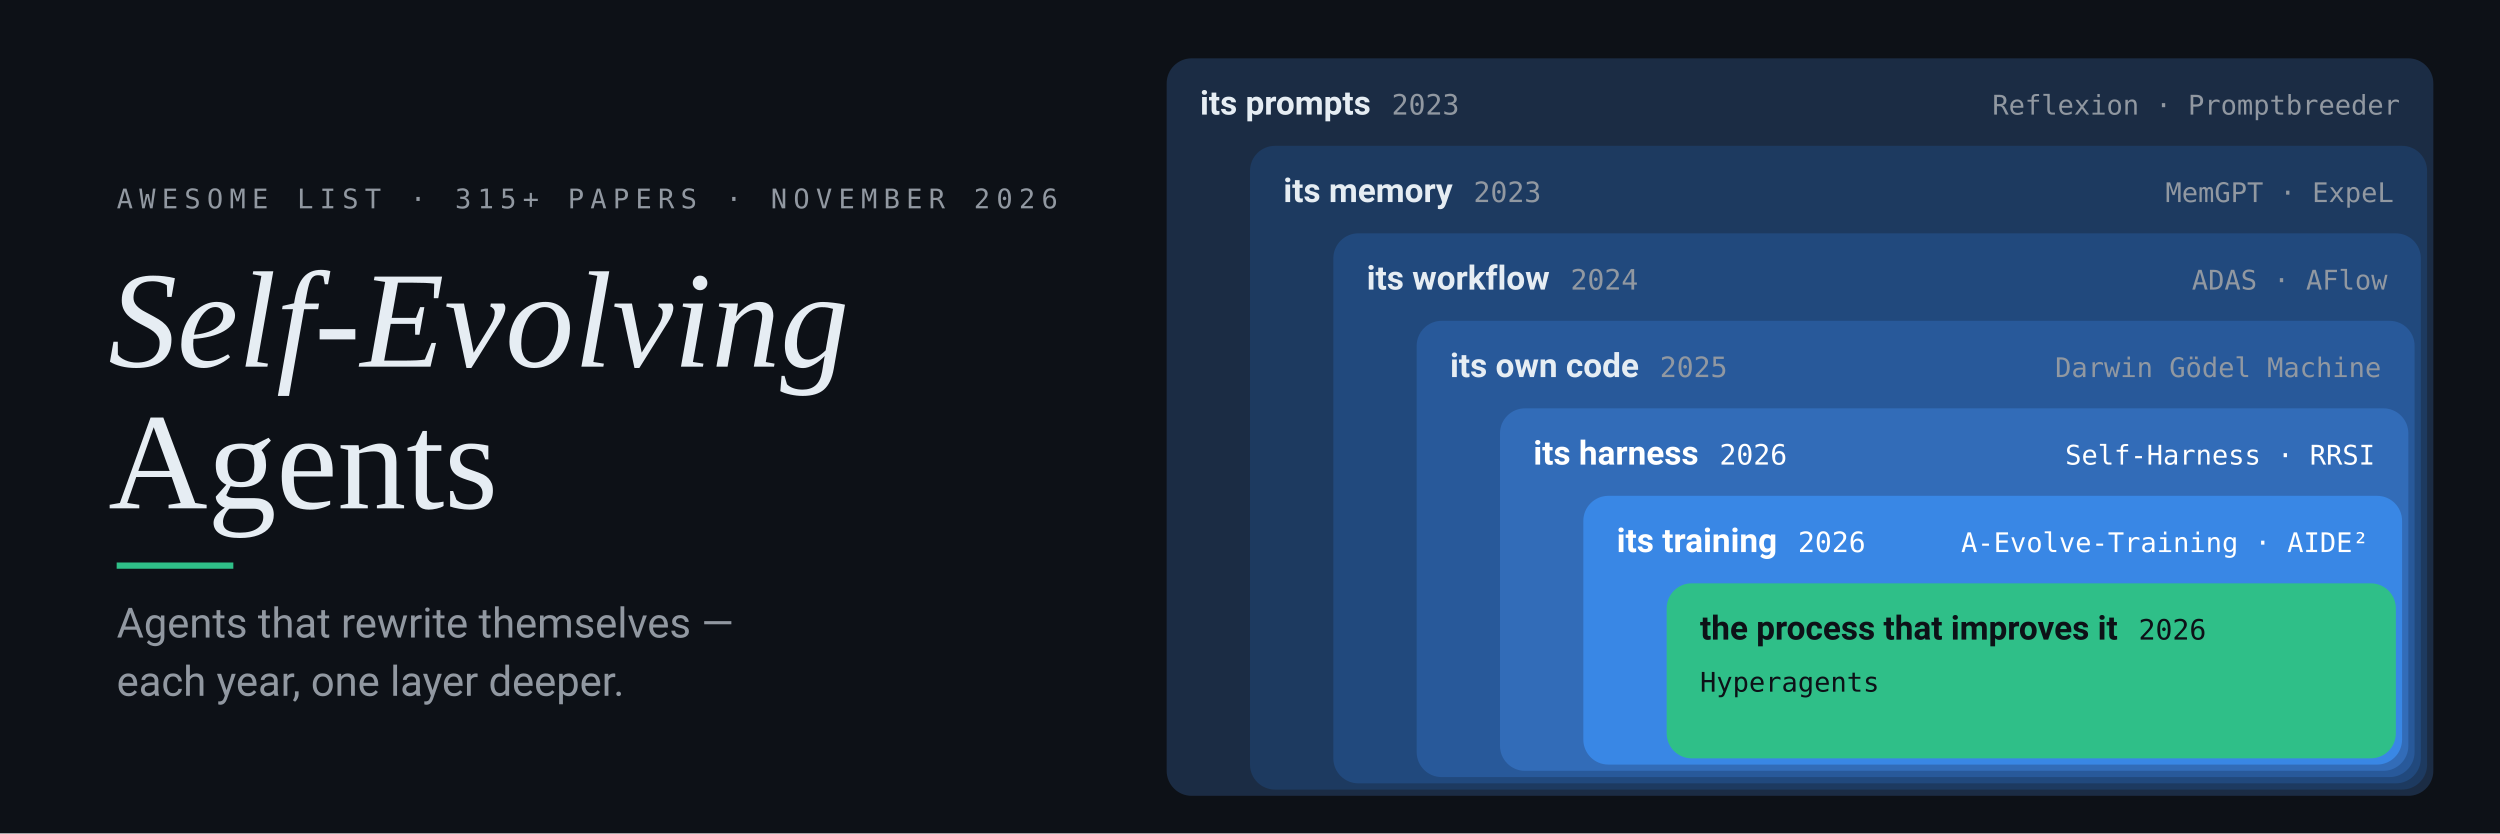
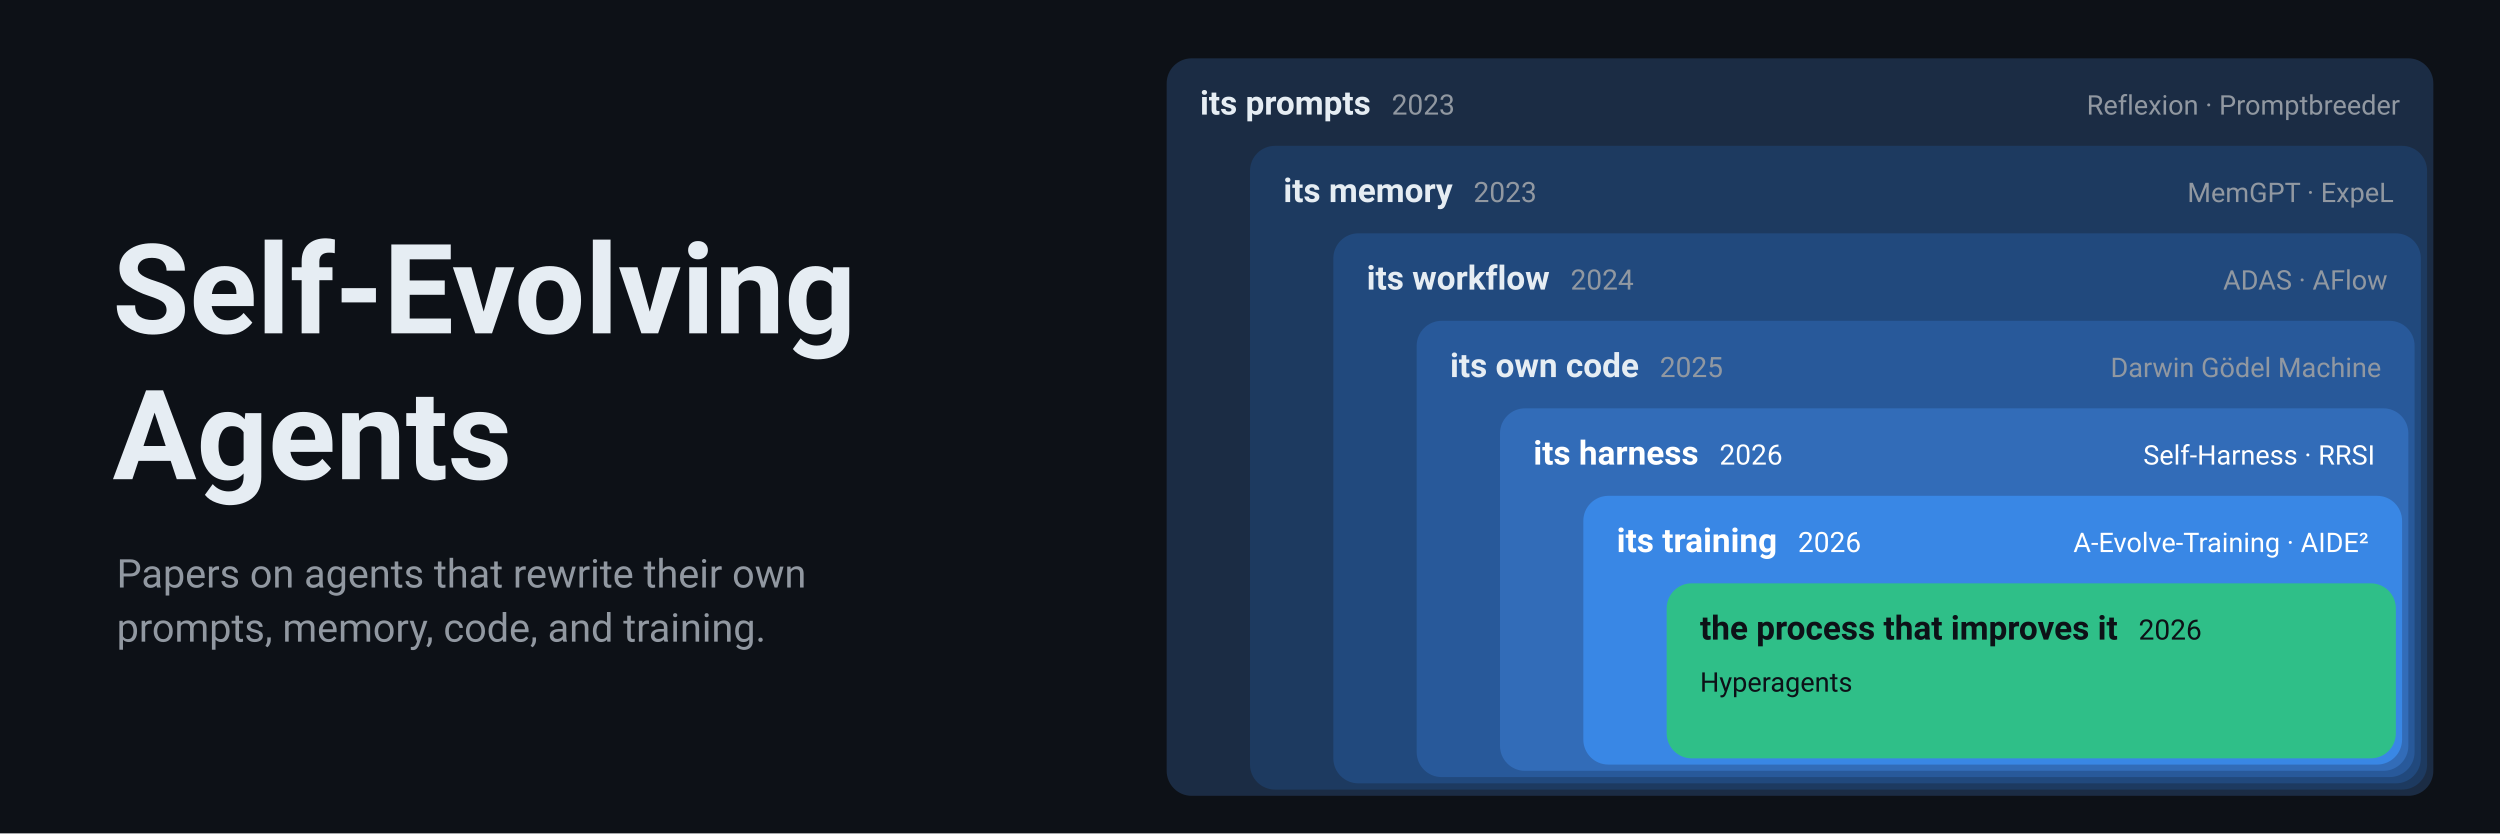
<svg xmlns="http://www.w3.org/2000/svg" width="1200" height="400" viewBox="0 0 1200 400" role="img" aria-label="Awesome Self-Evolving Agents. Concentric layers an agent has learned to rewrite, outermost first: its prompts (2023), its memory (2023), its workflow (2024), its own code (2025), its harness (2026), its training (2026), and at the centre the process that improves it (2026).">
  <rect width="1200" height="400" fill="#0d1117" />
-   <text x="56" y="100" font-family="ui-monospace,SFMono-Regular,Menlo,Consolas,monospace" font-size="13" letter-spacing="3" fill="#9198a1">AWESOME LIST · 315+ PAPERS · NOVEMBER 2026</text>
-   <text x="52" y="176" font-family="Georgia,'Times New Roman',serif" font-size="66" font-style="italic" fill="#e6edf3">Self-Evolving</text>
-   <text x="52" y="244" font-family="Georgia,'Times New Roman',serif" font-size="66" fill="#e6edf3">Agents</text>
-   <rect x="56" y="270" width="56" height="3" fill="#2fbf88" />
-   <text x="56" y="306" font-family="-apple-system,'Segoe UI',Roboto,Helvetica,Arial,sans-serif" font-size="20" fill="#9198a1">Agents that rewrite themselves —</text>
-   <text x="56" y="334" font-family="-apple-system,'Segoe UI',Roboto,Helvetica,Arial,sans-serif" font-size="20" fill="#9198a1">each year, one layer deeper.</text>
-   <rect x="560" y="28" width="608" height="354" rx="12" fill="#1b2c44" />
-   <text x="576" y="55" font-family="-apple-system,'Segoe UI',Roboto,Helvetica,Arial,sans-serif" font-size="16" font-weight="600" fill="#e6edf3">its prompts<tspan font-family="ui-monospace,SFMono-Regular,Menlo,Consolas,monospace" font-weight="400" font-size="13.5" dx="10" fill="#9198a1">2023</tspan>
-   </text>
-   <text x="1152" y="55" text-anchor="end" font-family="ui-monospace,SFMono-Regular,Menlo,Consolas,monospace" font-size="13" fill="#9198a1">Reflexion · Promptbreeder</text>
-   <rect x="600" y="70" width="565" height="309" rx="12" fill="#1d3a60" />
-   <text x="616" y="97" font-family="-apple-system,'Segoe UI',Roboto,Helvetica,Arial,sans-serif" font-size="16" font-weight="600" fill="#e6edf3">its memory<tspan font-family="ui-monospace,SFMono-Regular,Menlo,Consolas,monospace" font-weight="400" font-size="13.5" dx="10" fill="#9198a1">2023</tspan>
-   </text>
-   <text x="1149" y="97" text-anchor="end" font-family="ui-monospace,SFMono-Regular,Menlo,Consolas,monospace" font-size="13" fill="#9198a1">MemGPT · ExpeL</text>
-   <rect x="640" y="112" width="522" height="264" rx="12" fill="#21497d" />
-   <text x="656" y="139" font-family="-apple-system,'Segoe UI',Roboto,Helvetica,Arial,sans-serif" font-size="16" font-weight="600" fill="#e6edf3">its workflow<tspan font-family="ui-monospace,SFMono-Regular,Menlo,Consolas,monospace" font-weight="400" font-size="13.5" dx="10" fill="#9198a1">2024</tspan>
-   </text>
-   <text x="1146" y="139" text-anchor="end" font-family="ui-monospace,SFMono-Regular,Menlo,Consolas,monospace" font-size="13" fill="#9198a1">ADAS · AFlow</text>
-   <rect x="680" y="154" width="479" height="219" rx="12" fill="#28599a" />
-   <text x="696" y="181" font-family="-apple-system,'Segoe UI',Roboto,Helvetica,Arial,sans-serif" font-size="16" font-weight="600" fill="#e6edf3">its own code<tspan font-family="ui-monospace,SFMono-Regular,Menlo,Consolas,monospace" font-weight="400" font-size="13.5" dx="10" fill="#9198a1">2025</tspan>
-   </text>
-   <text x="1143" y="181" text-anchor="end" font-family="ui-monospace,SFMono-Regular,Menlo,Consolas,monospace" font-size="13" fill="#9198a1">Darwin Gödel Machine</text>
-   <rect x="720" y="196" width="436" height="174" rx="12" fill="#326cb8" />
-   <text x="736" y="223" font-family="-apple-system,'Segoe UI',Roboto,Helvetica,Arial,sans-serif" font-size="16" font-weight="600" fill="#ffffff">its harness<tspan font-family="ui-monospace,SFMono-Regular,Menlo,Consolas,monospace" font-weight="400" font-size="13.5" dx="10" fill="#ffffff">2026</tspan>
-   </text>
-   <text x="1140" y="223" text-anchor="end" font-family="ui-monospace,SFMono-Regular,Menlo,Consolas,monospace" font-size="13" fill="#ffffff">Self-Harness · RRSI</text>
-   <rect x="760" y="238" width="393" height="129" rx="12" fill="#3987e5" />
-   <text x="776" y="265" font-family="-apple-system,'Segoe UI',Roboto,Helvetica,Arial,sans-serif" font-size="16" font-weight="600" fill="#ffffff">its training<tspan font-family="ui-monospace,SFMono-Regular,Menlo,Consolas,monospace" font-weight="400" font-size="13.5" dx="10" fill="#ffffff">2026</tspan>
-   </text>
-   <text x="1137" y="265" text-anchor="end" font-family="ui-monospace,SFMono-Regular,Menlo,Consolas,monospace" font-size="13" fill="#ffffff">A-Evolve-Training · AIDE²</text>
-   <rect x="800" y="280" width="350" height="84" rx="12" fill="#2fbf88" />
-   <text x="816" y="307" font-family="-apple-system,'Segoe UI',Roboto,Helvetica,Arial,sans-serif" font-size="16" font-weight="600" fill="#0d1117">the process that improves it<tspan font-family="ui-monospace,SFMono-Regular,Menlo,Consolas,monospace" font-weight="400" font-size="13.5" dx="10" fill="#0d1117">2026</tspan>
-   </text>
-   <text x="816" y="332" font-family="ui-monospace,SFMono-Regular,Menlo,Consolas,monospace" font-size="13" fill="#0d1117">Hyperagents</text>
+   <g font-family="-apple-system,'Segoe UI',Roboto,Helvetica,Arial,sans-serif">
+     <text x="54" y="160" font-size="60" font-weight="700" fill="#e6edf3">Self-Evolving</text>
+     <text x="54" y="230" font-size="60" font-weight="700" fill="#e6edf3">Agents</text>
+     <text x="56" y="282" font-size="19" fill="#9198a1">Papers on agents that rewrite their own</text>
+     <text x="56" y="308" font-size="19" fill="#9198a1">prompts, memory, code, and training.</text>
+     <rect x="560" y="28" width="608" height="354" rx="12" fill="#1b2c44" />
+     <text x="576" y="55" font-family="-apple-system,'Segoe UI',Roboto,Helvetica,Arial,sans-serif" font-size="16" font-weight="600" fill="#e6edf3">its prompts<tspan font-weight="400" font-size="13.5" dx="10" fill="#9198a1">2023</tspan>
+     </text>
+     <text x="1152" y="55" text-anchor="end" font-size="13" fill="#9198a1">Reflexion · Promptbreeder</text>
+     <rect x="600" y="70" width="565" height="309" rx="12" fill="#1d3a60" />
+     <text x="616" y="97" font-family="-apple-system,'Segoe UI',Roboto,Helvetica,Arial,sans-serif" font-size="16" font-weight="600" fill="#e6edf3">its memory<tspan font-weight="400" font-size="13.5" dx="10" fill="#9198a1">2023</tspan>
+     </text>
+     <text x="1149" y="97" text-anchor="end" font-size="13" fill="#9198a1">MemGPT · ExpeL</text>
+     <rect x="640" y="112" width="522" height="264" rx="12" fill="#21497d" />
+     <text x="656" y="139" font-family="-apple-system,'Segoe UI',Roboto,Helvetica,Arial,sans-serif" font-size="16" font-weight="600" fill="#e6edf3">its workflow<tspan font-weight="400" font-size="13.5" dx="10" fill="#9198a1">2024</tspan>
+     </text>
+     <text x="1146" y="139" text-anchor="end" font-size="13" fill="#9198a1">ADAS · AFlow</text>
+     <rect x="680" y="154" width="479" height="219" rx="12" fill="#28599a" />
+     <text x="696" y="181" font-family="-apple-system,'Segoe UI',Roboto,Helvetica,Arial,sans-serif" font-size="16" font-weight="600" fill="#e6edf3">its own code<tspan font-weight="400" font-size="13.5" dx="10" fill="#9198a1">2025</tspan>
+     </text>
+     <text x="1143" y="181" text-anchor="end" font-size="13" fill="#9198a1">Darwin Gödel Machine</text>
+     <rect x="720" y="196" width="436" height="174" rx="12" fill="#326cb8" />
+     <text x="736" y="223" font-family="-apple-system,'Segoe UI',Roboto,Helvetica,Arial,sans-serif" font-size="16" font-weight="600" fill="#ffffff">its harness<tspan font-weight="400" font-size="13.5" dx="10" fill="#ffffff">2026</tspan>
+     </text>
+     <text x="1140" y="223" text-anchor="end" font-size="13" fill="#ffffff">Self-Harness · RRSI</text>
+     <rect x="760" y="238" width="393" height="129" rx="12" fill="#3987e5" />
+     <text x="776" y="265" font-family="-apple-system,'Segoe UI',Roboto,Helvetica,Arial,sans-serif" font-size="16" font-weight="600" fill="#ffffff">its training<tspan font-weight="400" font-size="13.5" dx="10" fill="#ffffff">2026</tspan>
+     </text>
+     <text x="1137" y="265" text-anchor="end" font-size="13" fill="#ffffff">A-Evolve-Training · AIDE²</text>
+     <rect x="800" y="280" width="350" height="84" rx="12" fill="#2fbf88" />
+     <text x="816" y="307" font-family="-apple-system,'Segoe UI',Roboto,Helvetica,Arial,sans-serif" font-size="16" font-weight="600" fill="#0d1117">the process that improves it<tspan font-weight="400" font-size="13.5" dx="10" fill="#0d1117">2026</tspan>
+     </text>
+     <text x="816" y="332" font-size="13" fill="#0d1117">Hyperagents</text>
+   </g>
</svg>
